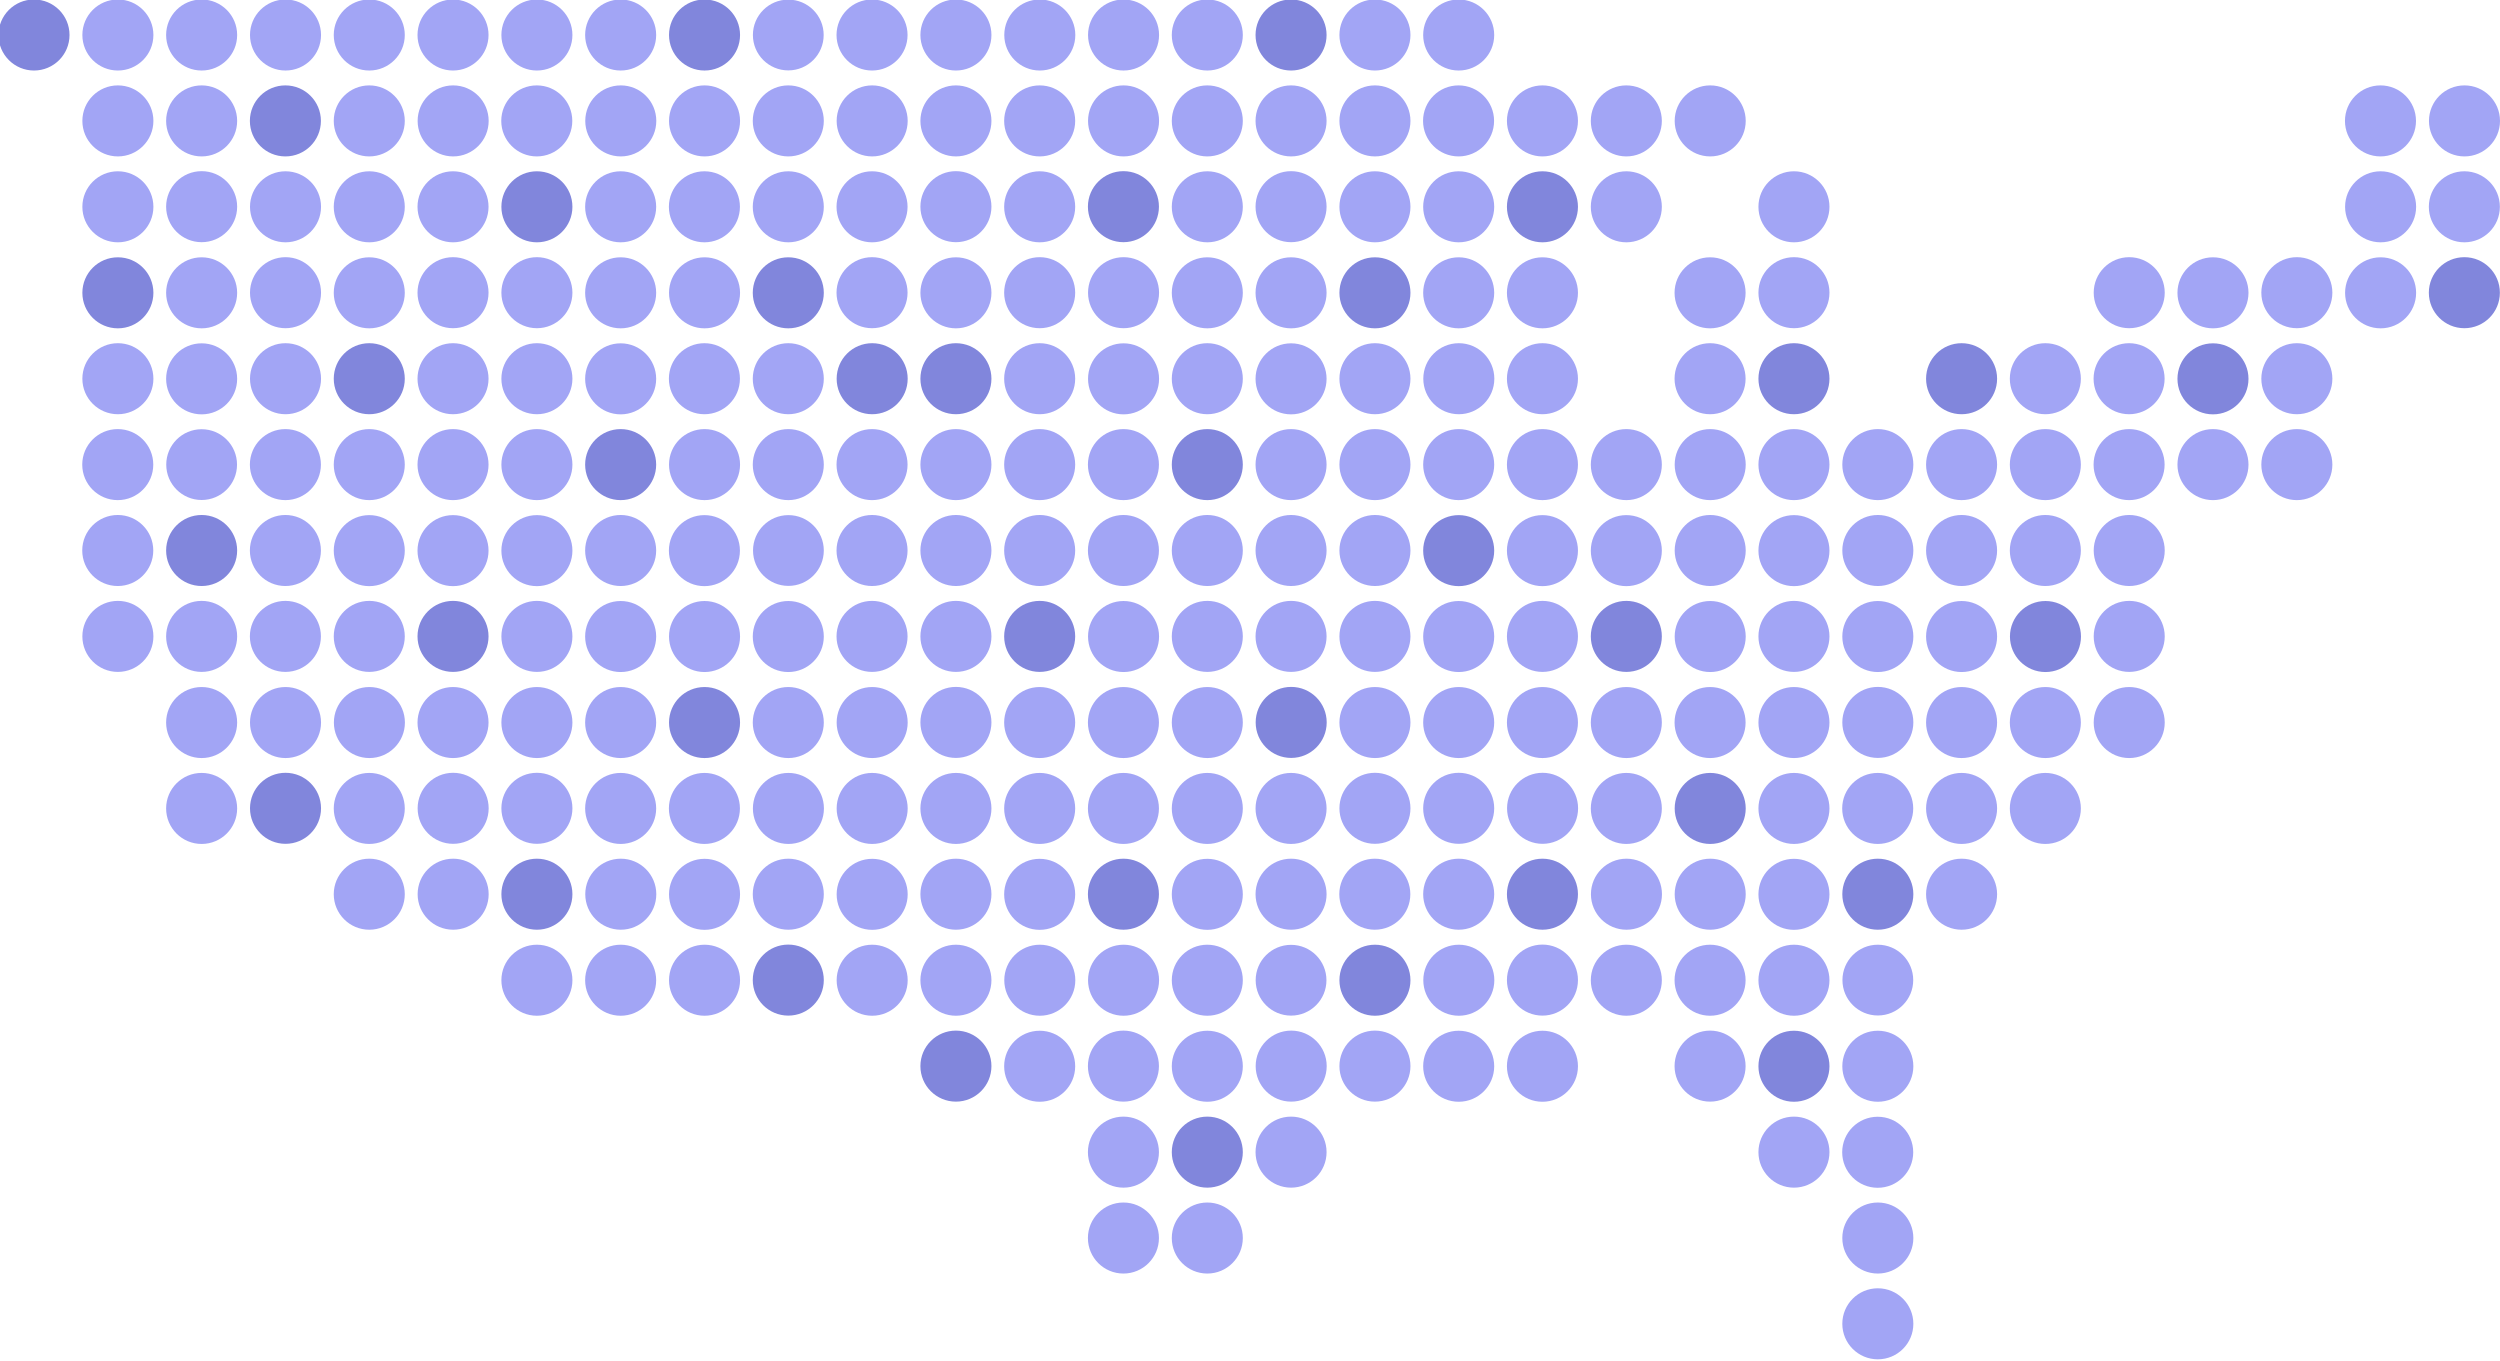
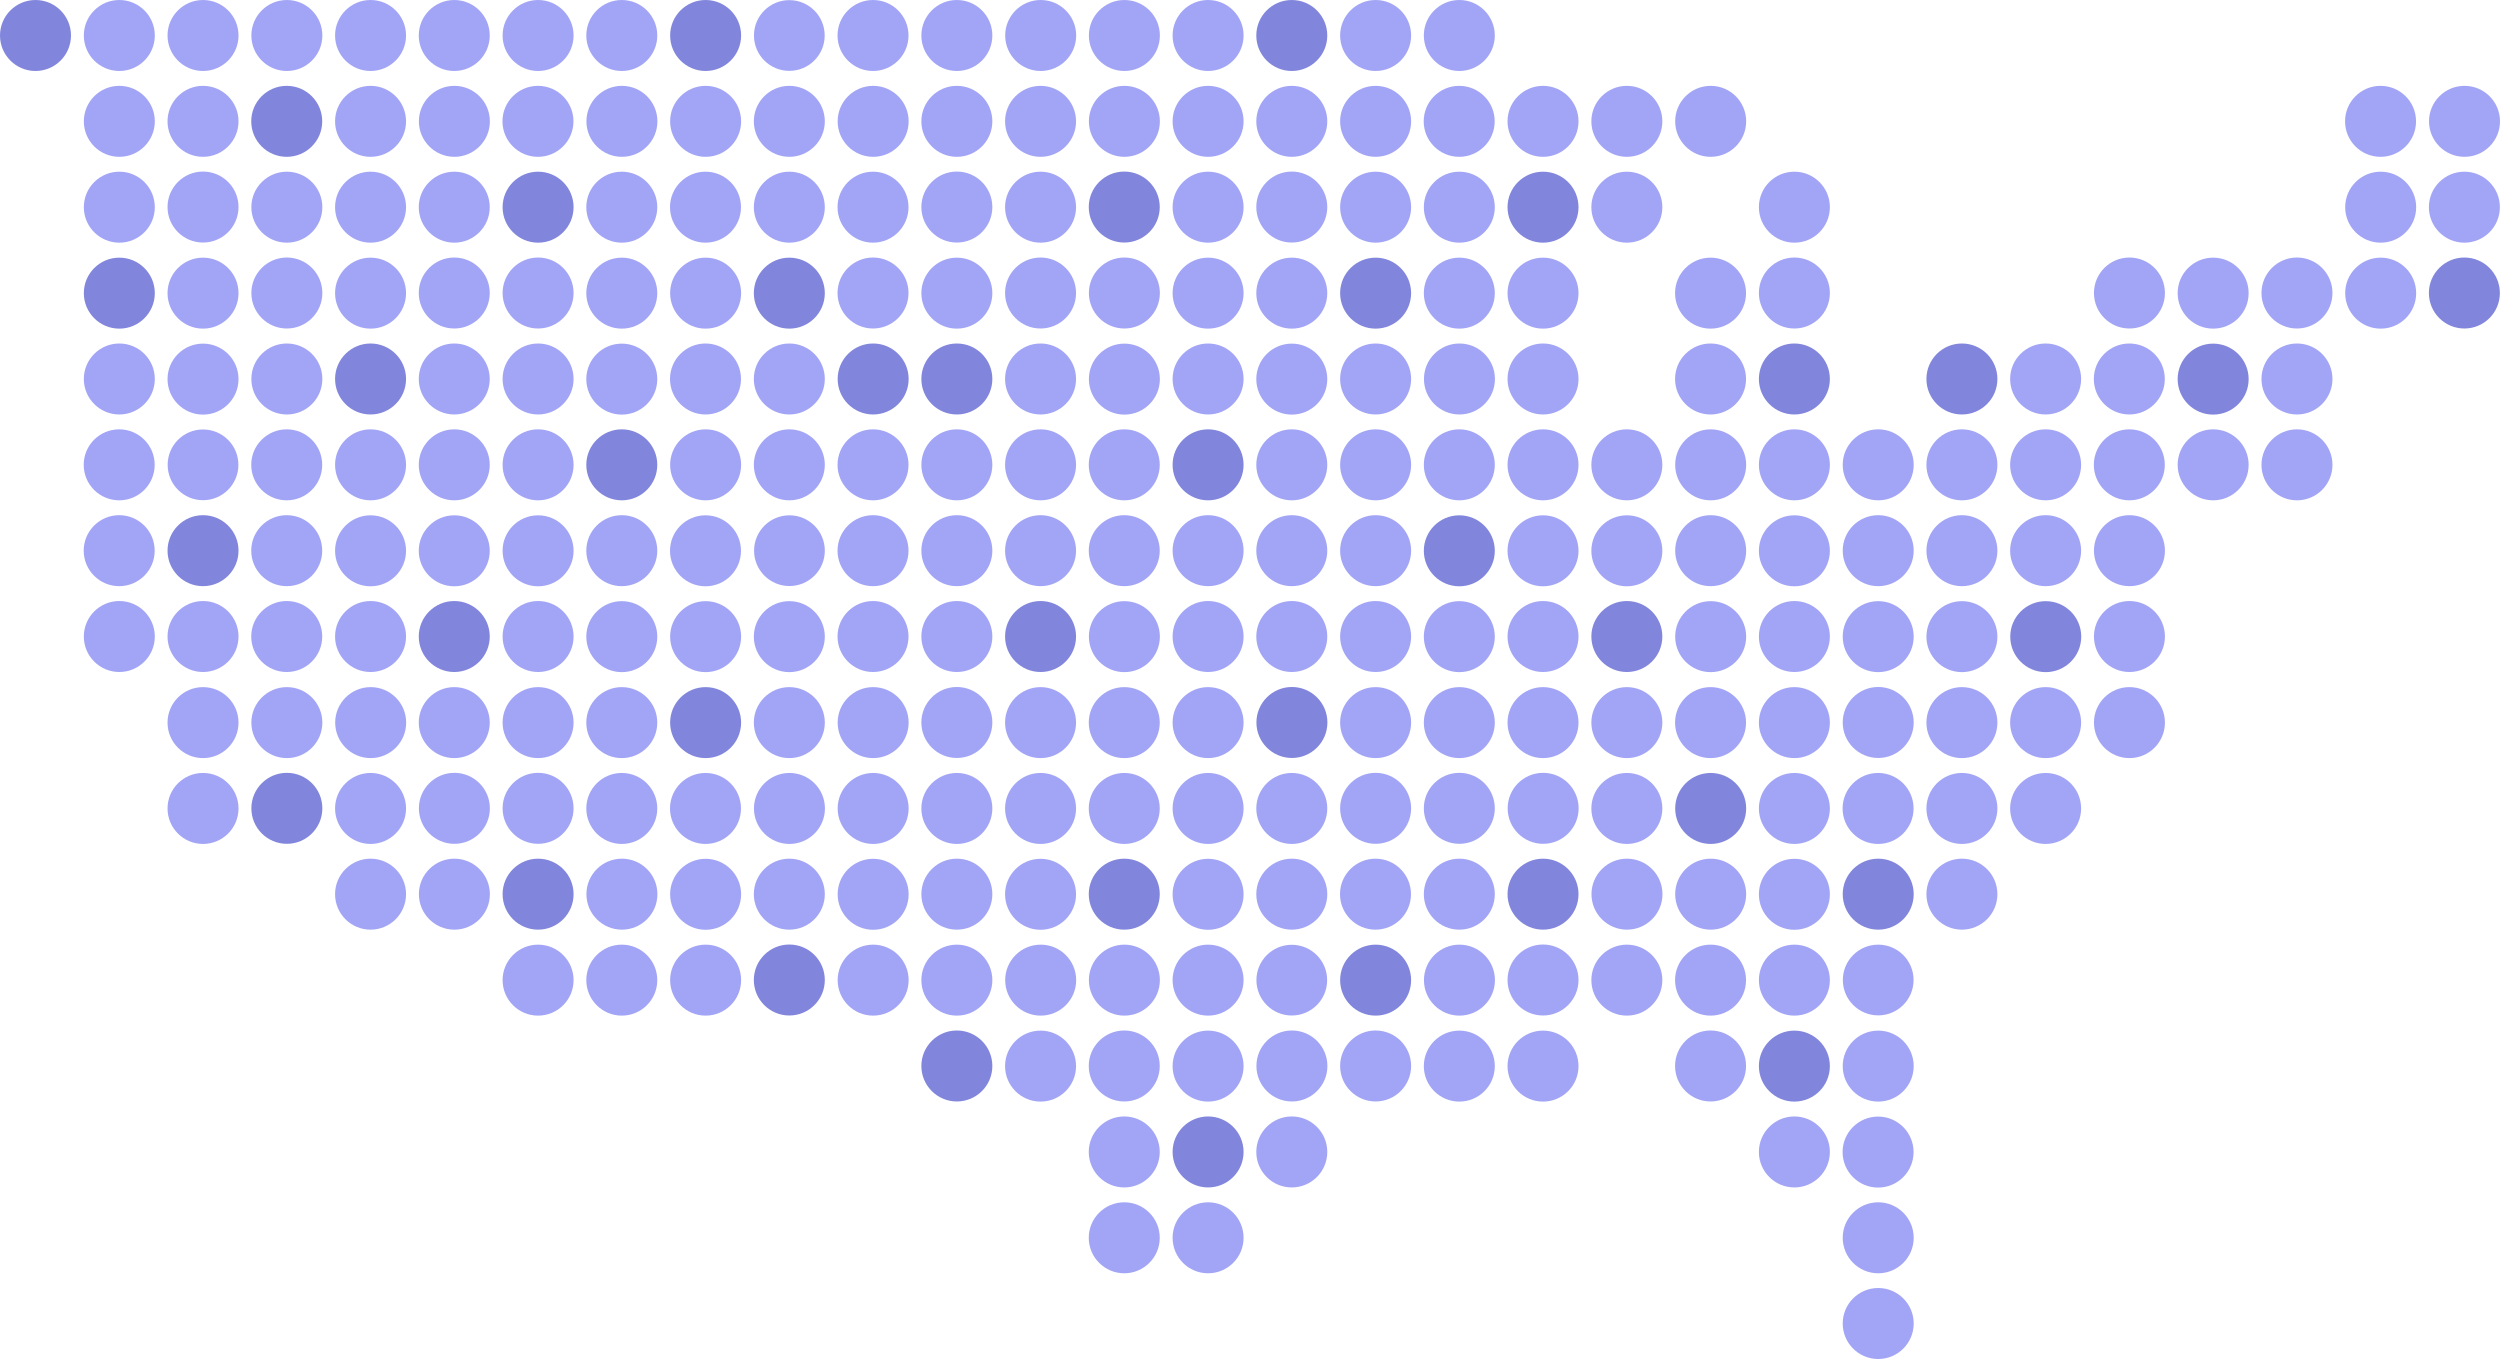
- <svg xmlns="http://www.w3.org/2000/svg" viewBox="0 0 1985 1080" fill="#A2A5F5">
+ <svg xmlns="http://www.w3.org/2000/svg" fill="#A2A5F5" viewBox="-1.2 -0.4 1986.2 1079.7">
  <circle cx="27" cy="27.8" r="28.2" fill="#8186DC" />
  <circle cx="93.6" cy="27.8" r="28.2" fill="#A2A5F5" />
  <circle cx="160.1" cy="27.8" r="28.2" fill="#A2A5F5" />
  <circle cx="226.7" cy="27.8" r="28.2" fill="#A2A5F5" />
  <circle cx="293.2" cy="27.8" r="28.2" fill="#A2A5F5" />
  <circle cx="359.7" cy="27.8" r="28.2" fill="#A2A5F5" />
  <circle cx="426.3" cy="27.8" r="28.2" fill="#A2A5F5" />
  <circle cx="492.8" cy="27.8" r="28.2" fill="#A2A5F5" />
  <circle cx="559.4" cy="27.8" r="28.2" fill="#8186DC" />
  <circle cx="625.9" cy="27.8" r="28.1" fill="#A2A5F5" />
  <circle cx="692.4" cy="27.8" r="28.2" fill="#A2A5F5" />
  <circle cx="759" cy="27.8" r="28.2" fill="#A2A5F5" />
  <circle cx="825.6" cy="27.8" r="28.2" fill="#A2A5F5" />
  <circle cx="892.1" cy="27.8" r="28.2" fill="#A2A5F5" />
  <circle cx="958.6" cy="27.8" r="28.2" fill="#A2A5F5" />
  <circle cx="1025.1" cy="27.8" r="28.2" fill="#8186DC" />
  <circle cx="1091.7" cy="27.8" r="28.2" fill="#A2A5F5" />
  <circle cx="1158.2" cy="27.8" r="28.2" fill="#A2A5F5" />
  <circle cx="93.6" cy="96" r="28.2" fill="#A2A5F5" />
  <circle cx="160.1" cy="96" r="28.2" fill="#A2A5F5" />
  <circle cx="226.6" cy="96" r="28.2" fill="#8186DC" />
  <circle cx="293.2" cy="96" r="28.2" fill="#A2A5F5" />
  <circle cx="359.8" cy="96" r="28.2" fill="#A2A5F5" />
  <circle cx="426.2" cy="96" r="28.2" fill="#A2A5F5" />
  <circle cx="492.9" cy="96" r="28.2" fill="#A2A5F5" />
  <circle cx="559.4" cy="96" r="28.2" fill="#A2A5F5" />
  <circle cx="625.9" cy="96" r="28.2" fill="#A2A5F5" />
  <circle cx="692.5" cy="96" r="28.2" fill="#A2A5F5" />
  <circle cx="759" cy="96" r="28.2" fill="#A2A5F5" />
  <circle cx="825.5" cy="96" r="28.2" fill="#A2A5F5" />
  <circle cx="892.1" cy="96" r="28.2" fill="#A2A5F5" />
  <circle cx="958.6" cy="96" r="28.2" fill="#A2A5F5" />
  <circle cx="1025.1" cy="96" r="28.2" fill="#A2A5F5" />
  <circle cx="1091.7" cy="96" r="28.2" fill="#A2A5F5" />
  <circle cx="1158.1" cy="96" r="28.2" fill="#A2A5F5" />
  <circle cx="1224.7" cy="96" r="28.2" fill="#A2A5F5" />
  <circle cx="1291.3" cy="96" r="28.2" fill="#A2A5F5" />
  <circle cx="1357.9" cy="96" r="28.2" fill="#A2A5F5" />
  <circle cx="1890.1" cy="96" r="28.2" fill="#A2A5F5" />
  <circle cx="1956.8" cy="96" r="28.2" fill="#A2A5F5" />
  <circle cx="93.6" cy="164.2" r="28.2" fill="#A2A5F5" />
  <circle cx="160.1" cy="164.1" r="28.2" fill="#A2A5F5" />
  <circle cx="226.7" cy="164.2" r="28.2" fill="#A2A5F5" />
  <circle cx="293.2" cy="164.2" r="28.2" fill="#A2A5F5" />
  <circle cx="359.7" cy="164.2" r="28.2" fill="#A2A5F5" />
  <circle cx="426.3" cy="164.2" r="28.2" fill="#8186DC" />
  <circle cx="492.8" cy="164.2" r="28.2" fill="#A2A5F5" />
  <circle cx="559.3" cy="164.2" r="28.2" fill="#A2A5F5" />
  <circle cx="625.9" cy="164.2" r="28.2" fill="#A2A5F5" />
  <circle cx="692.4" cy="164.2" r="28.2" fill="#A2A5F5" />
  <circle cx="759" cy="164.1" r="28.2" fill="#A2A5F5" />
  <circle cx="825.5" cy="164.2" r="28.2" fill="#A2A5F5" />
  <circle cx="892" cy="164.1" r="28.2" fill="#8186DC" />
  <circle cx="958.6" cy="164.2" r="28.2" fill="#A2A5F5" />
  <circle cx="1025.1" cy="164.1" r="28.2" fill="#A2A5F5" />
  <circle cx="1091.7" cy="164.2" r="28.2" fill="#A2A5F5" />
  <circle cx="1158.2" cy="164.2" r="28.2" fill="#A2A5F5" />
  <circle cx="1224.7" cy="164.2" r="28.2" fill="#8186DC" />
  <circle cx="1291.3" cy="164.2" r="28.2" fill="#A2A5F5" />
  <circle cx="1424.4" cy="164.2" r="28.2" fill="#A2A5F5" />
  <circle cx="1890.2" cy="164.2" r="28.2" fill="#A2A5F5" />
  <circle cx="1956.7" cy="164.2" r="28.2" fill="#A2A5F5" />
  <circle cx="93.6" cy="232.5" r="28.2" fill="#8186DC" />
  <circle cx="160.1" cy="232.5" r="28.2" fill="#A2A5F5" />
  <circle cx="226.7" cy="232.4" r="28.2" fill="#A2A5F5" />
  <circle cx="293.2" cy="232.5" r="28.2" fill="#A2A5F5" />
  <circle cx="359.7" cy="232.4" r="28.2" fill="#A2A5F5" />
  <circle cx="426.3" cy="232.4" r="28.2" fill="#A2A5F5" />
  <circle cx="492.8" cy="232.5" r="28.2" fill="#A2A5F5" />
  <circle cx="559.4" cy="232.5" r="28.2" fill="#A2A5F5" />
  <circle cx="625.9" cy="232.5" r="28.2" fill="#8186DC" />
  <circle cx="692.4" cy="232.4" r="28.2" fill="#A2A5F5" />
  <circle cx="759" cy="232.5" r="28.2" fill="#A2A5F5" />
  <circle cx="825.5" cy="232.4" r="28.2" fill="#A2A5F5" />
  <circle cx="892.1" cy="232.4" r="28.2" fill="#A2A5F5" />
  <circle cx="958.6" cy="232.5" r="28.2" fill="#A2A5F5" />
  <circle cx="1025.1" cy="232.5" r="28.2" fill="#A2A5F5" />
  <circle cx="1091.7" cy="232.5" r="28.2" fill="#8186DC" />
  <circle cx="1158.2" cy="232.5" r="28.2" fill="#A2A5F5" />
  <circle cx="1224.7" cy="232.5" r="28.2" fill="#A2A5F5" />
  <circle cx="1357.8" cy="232.5" r="28.2" fill="#A2A5F5" />
  <circle cx="1424.4" cy="232.4" r="28.2" fill="#A2A5F5" />
  <circle cx="1690.6" cy="232.4" r="28.2" fill="#A2A5F5" />
  <circle cx="1757.1" cy="232.5" r="28.2" fill="#A2A5F5" />
  <circle cx="1823.7" cy="232.4" r="28.2" fill="#A2A5F5" />
  <circle cx="1890.2" cy="232.5" r="28.2" fill="#A2A5F5" />
  <circle cx="1956.7" cy="232.4" r="28.2" fill="#8186DC" />
  <circle cx="93.6" cy="300.7" r="28.2" fill="#A2A5F5" />
  <circle cx="160.1" cy="300.8" r="28.2" fill="#A2A5F5" />
  <circle cx="226.7" cy="300.7" r="28.2" fill="#A2A5F5" />
  <circle cx="293.2" cy="300.7" r="28.2" fill="#8186DC" />
  <circle cx="359.7" cy="300.7" r="28.2" fill="#A2A5F5" />
  <circle cx="426.3" cy="300.7" r="28.2" fill="#A2A5F5" />
  <circle cx="492.8" cy="300.8" r="28.2" fill="#A2A5F5" />
  <circle cx="559.3" cy="300.7" r="28.2" fill="#A2A5F5" />
  <circle cx="625.9" cy="300.7" r="28.2" fill="#A2A5F5" />
  <circle cx="692.5" cy="300.7" r="28.2" fill="#8186DC" />
  <circle cx="759" cy="300.7" r="28.2" fill="#8186DC" />
  <circle cx="825.5" cy="300.7" r="28.2" fill="#A2A5F5" />
  <circle cx="892.1" cy="300.8" r="28.2" fill="#A2A5F5" />
  <circle cx="958.6" cy="300.7" r="28.2" fill="#A2A5F5" />
  <circle cx="1025.1" cy="300.8" r="28.2" fill="#A2A5F5" />
  <circle cx="1091.7" cy="300.7" r="28.2" fill="#A2A5F5" />
  <circle cx="1158.3" cy="300.7" r="28.2" fill="#A2A5F5" />
  <circle cx="1224.7" cy="300.7" r="28.2" fill="#A2A5F5" />
  <circle cx="1357.8" cy="300.7" r="28.2" fill="#A2A5F5" />
  <circle cx="1424.4" cy="300.7" r="28.2" fill="#8186DC" />
  <circle cx="1557.5" cy="300.7" r="28.2" fill="#8186DC" />
  <circle cx="1624" cy="300.7" r="28.2" fill="#A2A5F5" />
  <circle cx="1690.5" cy="300.7" r="28.2" fill="#A2A5F5" />
  <circle cx="1757.1" cy="300.8" r="28.2" fill="#8186DC" />
  <circle cx="1823.7" cy="300.7" r="28.2" fill="#A2A5F5" />
  <circle cx="93.5" cy="368.9" r="28.2" fill="#A2A5F5" />
  <circle cx="160.1" cy="368.9" r="28.1" fill="#A2A5F5" />
  <circle cx="226.6" cy="368.9" r="28.2" fill="#A2A5F5" />
  <circle cx="293.2" cy="368.9" r="28.2" fill="#A2A5F5" />
  <circle cx="359.7" cy="368.9" r="28.2" fill="#A2A5F5" />
  <circle cx="426.3" cy="368.9" r="28.2" fill="#A2A5F5" />
  <circle cx="492.8" cy="368.9" r="28.2" fill="#8186DC" />
  <circle cx="559.4" cy="368.9" r="28.2" fill="#A2A5F5" />
  <circle cx="625.9" cy="368.9" r="28.2" fill="#A2A5F5" />
  <circle cx="692.4" cy="368.9" r="28.2" fill="#A2A5F5" />
  <circle cx="759" cy="368.9" r="28.2" fill="#A2A5F5" />
  <circle cx="825.5" cy="368.9" r="28.2" fill="#A2A5F5" />
  <circle cx="892" cy="368.9" r="28.2" fill="#A2A5F5" />
  <circle cx="958.6" cy="368.9" r="28.2" fill="#8186DC" />
  <circle cx="1025.1" cy="368.9" r="28.2" fill="#A2A5F5" />
  <circle cx="1091.7" cy="368.9" r="28.2" fill="#A2A5F5" />
  <circle cx="1158.2" cy="368.9" r="28.2" fill="#A2A5F5" />
  <circle cx="1224.7" cy="368.9" r="28.2" fill="#A2A5F5" />
  <circle cx="1291.3" cy="368.9" r="28.2" fill="#A2A5F5" />
  <circle cx="1357.9" cy="368.9" r="28.2" fill="#A2A5F5" />
  <circle cx="1424.4" cy="368.9" r="28.2" fill="#A2A5F5" />
  <circle cx="1491" cy="368.9" r="28.2" fill="#A2A5F5" />
  <circle cx="1557.5" cy="368.9" r="28.2" fill="#A2A5F5" />
  <circle cx="1624" cy="368.9" r="28.2" fill="#A2A5F5" />
  <circle cx="1690.5" cy="368.9" r="28.2" fill="#A2A5F5" />
  <circle cx="1757.1" cy="368.9" r="28.2" fill="#A2A5F5" />
  <circle cx="1823.7" cy="368.9" r="28.2" fill="#A2A5F5" />
  <circle cx="93.5" cy="437.1" r="28.2" fill="#A2A5F5" />
  <circle cx="160.1" cy="437.1" r="28.2" fill="#8186DC" />
  <circle cx="226.6" cy="437.1" r="28.2" fill="#A2A5F5" />
  <circle cx="293.2" cy="437.2" r="28.2" fill="#A2A5F5" />
  <circle cx="359.7" cy="437.2" r="28.2" fill="#A2A5F5" />
  <circle cx="426.3" cy="437.2" r="28.2" fill="#A2A5F5" />
  <circle cx="492.8" cy="437.1" r="28.2" fill="#A2A5F5" />
  <circle cx="559.3" cy="437.2" r="28.2" fill="#A2A5F5" />
  <circle cx="626" cy="437.1" r="28.1" fill="#A2A5F5" />
  <circle cx="692.4" cy="437.1" r="28.2" fill="#A2A5F5" />
  <circle cx="759" cy="437.1" r="28.2" fill="#A2A5F5" />
  <circle cx="825.5" cy="437.1" r="28.2" fill="#A2A5F5" />
  <circle cx="892" cy="437.1" r="28.2" fill="#A2A5F5" />
  <circle cx="958.6" cy="437.1" r="28.2" fill="#A2A5F5" />
  <circle cx="1025.1" cy="437.1" r="28.2" fill="#A2A5F5" />
  <circle cx="1091.7" cy="437.1" r="28.2" fill="#A2A5F5" />
  <circle cx="1158.2" cy="437.2" r="28.2" fill="#8186DC" />
  <circle cx="1224.7" cy="437.2" r="28.2" fill="#A2A5F5" />
  <circle cx="1291.3" cy="437.2" r="28.2" fill="#A2A5F5" />
  <circle cx="1357.9" cy="437.1" r="28.2" fill="#A2A5F5" />
  <circle cx="1424.4" cy="437.2" r="28.2" fill="#A2A5F5" />
  <circle cx="1491" cy="437.1" r="28.2" fill="#A2A5F5" />
  <circle cx="1557.5" cy="437.1" r="28.2" fill="#A2A5F5" />
  <circle cx="1624" cy="437.1" r="28.2" fill="#A2A5F5" />
  <circle cx="1690.6" cy="437.1" r="28.2" fill="#A2A5F5" />
  <circle cx="93.6" cy="505.3" r="28.2" fill="#A2A5F5" />
  <circle cx="160.1" cy="505.3" r="28.2" fill="#A2A5F5" />
  <circle cx="226.6" cy="505.3" r="28.2" fill="#A2A5F5" />
  <circle cx="293.2" cy="505.3" r="28.2" fill="#A2A5F5" />
  <circle cx="359.7" cy="505.3" r="28.2" fill="#8186DC" />
  <circle cx="426.3" cy="505.3" r="28.2" fill="#A2A5F5" />
  <circle cx="492.8" cy="505.4" r="28.2" fill="#A2A5F5" />
  <circle cx="559.4" cy="505.4" r="28.2" fill="#A2A5F5" />
  <circle cx="625.9" cy="505.4" r="28.2" fill="#A2A5F5" />
  <circle cx="692.4" cy="505.3" r="28.2" fill="#A2A5F5" />
  <circle cx="759" cy="505.3" r="28.2" fill="#A2A5F5" />
  <circle cx="825.5" cy="505.3" r="28.2" fill="#8186DC" />
  <circle cx="892.1" cy="505.4" r="28.2" fill="#A2A5F5" />
  <circle cx="958.6" cy="505.3" r="28.2" fill="#A2A5F5" />
  <circle cx="1025.1" cy="505.3" r="28.2" fill="#A2A5F5" />
  <circle cx="1091.7" cy="505.3" r="28.2" fill="#A2A5F5" />
  <circle cx="1158.2" cy="505.4" r="28.2" fill="#A2A5F5" />
  <circle cx="1224.7" cy="505.3" r="28.2" fill="#A2A5F5" />
  <circle cx="1291.3" cy="505.3" r="28.2" fill="#8186DC" />
  <circle cx="1357.9" cy="505.4" r="28.2" fill="#A2A5F5" />
  <circle cx="1424.4" cy="505.3" r="28.2" fill="#A2A5F5" />
  <circle cx="1491" cy="505.4" r="28.2" fill="#A2A5F5" />
  <circle cx="1557.5" cy="505.4" r="28.2" fill="#A2A5F5" />
  <circle cx="1624.1" cy="505.4" r="28.2" fill="#8186DC" />
  <circle cx="1690.6" cy="505.3" r="28.2" fill="#A2A5F5" />
  <circle cx="160.1" cy="573.7" r="28.2" fill="#A2A5F5" />
  <circle cx="226.7" cy="573.7" r="28.2" fill="#A2A5F5" />
  <circle cx="293.3" cy="573.7" r="28.2" fill="#A2A5F5" />
  <circle cx="359.7" cy="573.7" r="28.2" fill="#A2A5F5" />
  <circle cx="426.3" cy="573.7" r="28.2" fill="#A2A5F5" />
  <circle cx="492.8" cy="573.7" r="28.2" fill="#A2A5F5" />
  <circle cx="559.4" cy="573.7" r="28.2" fill="#8186DC" />
  <circle cx="625.9" cy="573.7" r="28.2" fill="#A2A5F5" />
  <circle cx="692.5" cy="573.7" r="28.2" fill="#A2A5F5" />
  <circle cx="759" cy="573.6" r="28.2" fill="#A2A5F5" />
  <circle cx="825.5" cy="573.7" r="28.2" fill="#A2A5F5" />
  <circle cx="892" cy="573.7" r="28.2" fill="#A2A5F5" />
  <circle cx="958.6" cy="573.7" r="28.2" fill="#A2A5F5" />
  <circle cx="1025.2" cy="573.6" r="28.2" fill="#8186DC" />
  <circle cx="1091.7" cy="573.7" r="28.2" fill="#A2A5F5" />
  <circle cx="1158.2" cy="573.7" r="28.2" fill="#A2A5F5" />
  <circle cx="1224.7" cy="573.7" r="28.2" fill="#A2A5F5" />
  <circle cx="1291.3" cy="573.7" r="28.2" fill="#A2A5F5" />
  <circle cx="1357.8" cy="573.7" r="28.2" fill="#A2A5F5" />
  <circle cx="1424.4" cy="573.7" r="28.2" fill="#A2A5F5" />
  <circle cx="1491" cy="573.6" r="28.2" fill="#A2A5F5" />
  <circle cx="1557.5" cy="573.7" r="28.2" fill="#A2A5F5" />
  <circle cx="1624" cy="573.7" r="28.2" fill="#A2A5F5" />
  <circle cx="1690.6" cy="573.7" r="28.2" fill="#A2A5F5" />
  <circle cx="160.1" cy="641.9" r="28.2" fill="#A2A5F5" />
  <circle cx="226.7" cy="641.8" r="28.2" fill="#8186DC" />
  <circle cx="293.2" cy="641.9" r="28.2" fill="#A2A5F5" />
  <circle cx="359.8" cy="641.8" r="28.2" fill="#A2A5F5" />
  <circle cx="426.3" cy="641.8" r="28.2" fill="#A2A5F5" />
  <circle cx="492.8" cy="641.9" r="28.2" fill="#A2A5F5" />
  <circle cx="559.3" cy="641.9" r="28.2" fill="#A2A5F5" />
  <circle cx="626" cy="641.9" r="28.2" fill="#A2A5F5" />
  <circle cx="692.5" cy="641.9" r="28.2" fill="#A2A5F5" />
  <circle cx="759" cy="641.9" r="28.2" fill="#A2A5F5" />
  <circle cx="825.5" cy="641.9" r="28.2" fill="#A2A5F5" />
  <circle cx="892" cy="641.9" r="28.2" fill="#A2A5F5" />
  <circle cx="958.6" cy="641.9" r="28.2" fill="#A2A5F5" />
  <circle cx="1025.1" cy="641.9" r="28.2" fill="#A2A5F5" />
  <circle cx="1091.7" cy="641.8" r="28.2" fill="#A2A5F5" />
  <circle cx="1158.2" cy="641.8" r="28.2" fill="#A2A5F5" />
  <circle cx="1224.8" cy="641.8" r="28.2" fill="#A2A5F5" />
  <circle cx="1291.3" cy="641.9" r="28.2" fill="#A2A5F5" />
  <circle cx="1357.9" cy="641.9" r="28.2" fill="#8186DC" />
  <circle cx="1424.4" cy="641.9" r="28.2" fill="#A2A5F5" />
  <circle cx="1490.9" cy="641.9" r="28.2" fill="#A2A5F5" />
  <circle cx="1557.5" cy="641.9" r="28.2" fill="#A2A5F5" />
  <circle cx="1624" cy="641.9" r="28.2" fill="#A2A5F5" />
  <circle cx="293.2" cy="710" r="28.2" fill="#A2A5F5" />
  <circle cx="359.8" cy="710" r="28.2" fill="#A2A5F5" />
  <circle cx="426.3" cy="710" r="28.2" fill="#8186DC" />
  <circle cx="492.9" cy="710" r="28.2" fill="#A2A5F5" />
  <circle cx="559.4" cy="710.1" r="28.2" fill="#A2A5F5" />
  <circle cx="625.9" cy="710" r="28.2" fill="#A2A5F5" />
  <circle cx="692.5" cy="710.1" r="28.2" fill="#A2A5F5" />
  <circle cx="759" cy="710" r="28.2" fill="#A2A5F5" />
  <circle cx="825.5" cy="710.1" r="28.2" fill="#A2A5F5" />
  <circle cx="892" cy="710" r="28.2" fill="#8186DC" />
  <circle cx="958.6" cy="710.1" r="28.2" fill="#A2A5F5" />
  <circle cx="1025.1" cy="710" r="28.2" fill="#A2A5F5" />
  <circle cx="1091.6" cy="710" r="28.2" fill="#A2A5F5" />
  <circle cx="1158.2" cy="710" r="28.2" fill="#A2A5F5" />
  <circle cx="1224.7" cy="710" r="28.2" fill="#8186DC" />
  <circle cx="1291.4" cy="710" r="28.2" fill="#A2A5F5" />
  <circle cx="1357.9" cy="710" r="28.2" fill="#A2A5F5" />
  <circle cx="1424.4" cy="710.1" r="28.2" fill="#A2A5F5" />
  <circle cx="1491" cy="710" r="28.2" fill="#8186DC" />
  <circle cx="1557.5" cy="710" r="28.2" fill="#A2A5F5" />
  <circle cx="426.3" cy="778.3" r="28.2" fill="#A2A5F5" />
  <circle cx="492.8" cy="778.3" r="28.2" fill="#A2A5F5" />
  <circle cx="559.4" cy="778.3" r="28.2" fill="#A2A5F5" />
  <circle cx="625.9" cy="778.2" r="28.2" fill="#8186DC" />
  <circle cx="692.5" cy="778.3" r="28.2" fill="#A2A5F5" />
  <circle cx="759" cy="778.3" r="28.2" fill="#A2A5F5" />
  <circle cx="825.6" cy="778.3" r="28.2" fill="#A2A5F5" />
  <circle cx="892.1" cy="778.3" r="28.2" fill="#A2A5F5" />
  <circle cx="958.6" cy="778.3" r="28.2" fill="#A2A5F5" />
  <circle cx="1025.1" cy="778.3" r="28.1" fill="#A2A5F5" />
  <circle cx="1091.7" cy="778.3" r="28.2" fill="#8186DC" />
  <circle cx="1158.3" cy="778.3" r="28.2" fill="#A2A5F5" />
  <circle cx="1224.7" cy="778.2" r="28.2" fill="#A2A5F5" />
  <circle cx="1291.3" cy="778.3" r="28.2" fill="#A2A5F5" />
  <circle cx="1357.8" cy="778.3" r="28.2" fill="#A2A5F5" />
  <circle cx="1424.4" cy="778.3" r="28.2" fill="#A2A5F5" />
  <circle cx="1491" cy="778.2" r="28.1" fill="#A2A5F5" />
  <circle cx="759" cy="846.5" r="28.2" fill="#8186DC" />
  <circle cx="825.5" cy="846.6" r="28.2" fill="#A2A5F5" />
  <circle cx="892" cy="846.5" r="28.2" fill="#A2A5F5" />
  <circle cx="958.6" cy="846.6" r="28.2" fill="#A2A5F5" />
  <circle cx="1025.2" cy="846.5" r="28.2" fill="#A2A5F5" />
  <circle cx="1091.7" cy="846.5" r="28.2" fill="#A2A5F5" />
  <circle cx="1158.2" cy="846.6" r="28.2" fill="#A2A5F5" />
  <circle cx="1224.7" cy="846.6" r="28.2" fill="#A2A5F5" />
  <circle cx="1357.8" cy="846.5" r="28.2" fill="#A2A5F5" />
  <circle cx="1424.4" cy="846.6" r="28.2" fill="#8186DC" />
  <circle cx="1491" cy="846.6" r="28.2" fill="#A2A5F5" />
  <circle cx="892" cy="914.8" r="28.2" fill="#A2A5F5" />
  <circle cx="958.6" cy="914.8" r="28.2" fill="#8186DC" />
  <circle cx="1025.1" cy="914.8" r="28.2" fill="#A2A5F5" />
  <circle cx="1424.4" cy="914.8" r="28.2" fill="#A2A5F5" />
  <circle cx="1490.9" cy="914.9" r="28.2" fill="#A2A5F5" />
  <circle cx="892" cy="983" r="28.2" fill="#A2A5F5" />
  <circle cx="958.6" cy="983" r="28.2" fill="#A2A5F5" />
  <circle cx="1491" cy="983" r="28.2" fill="#A2A5F5" />
  <circle cx="1491" cy="1051.1" r="28.2" fill="#A2A5F5" />
</svg>
